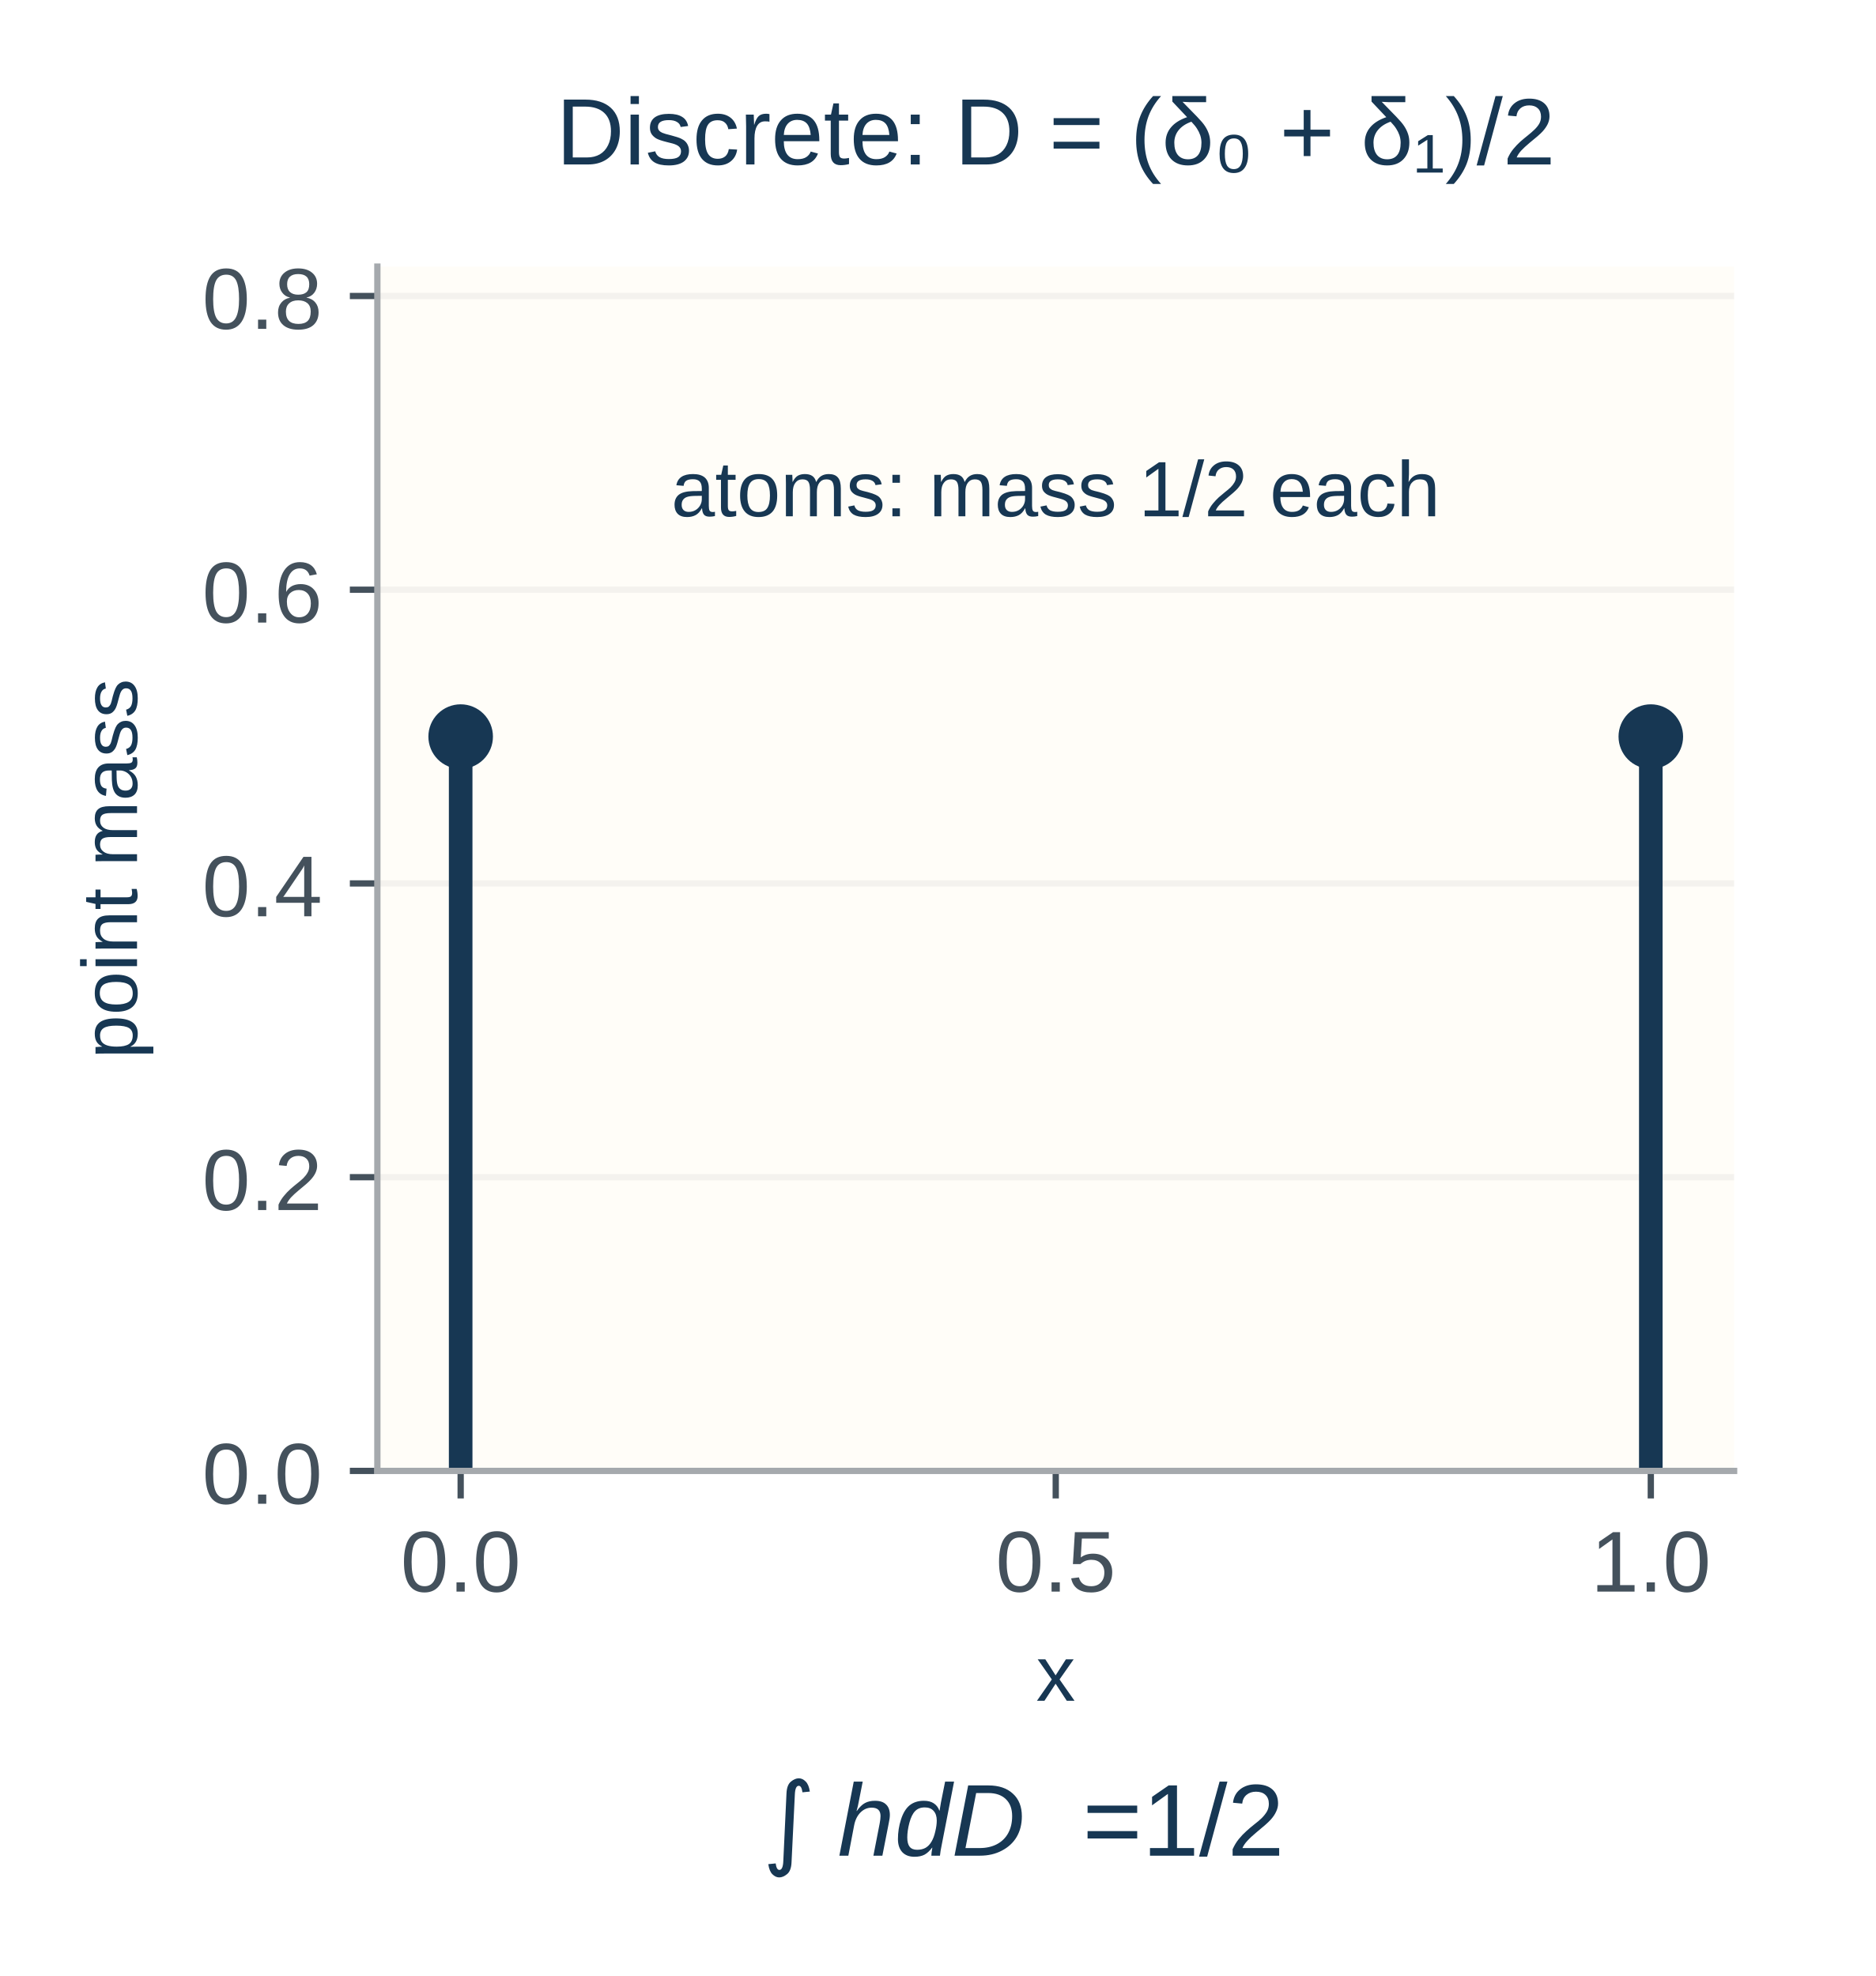
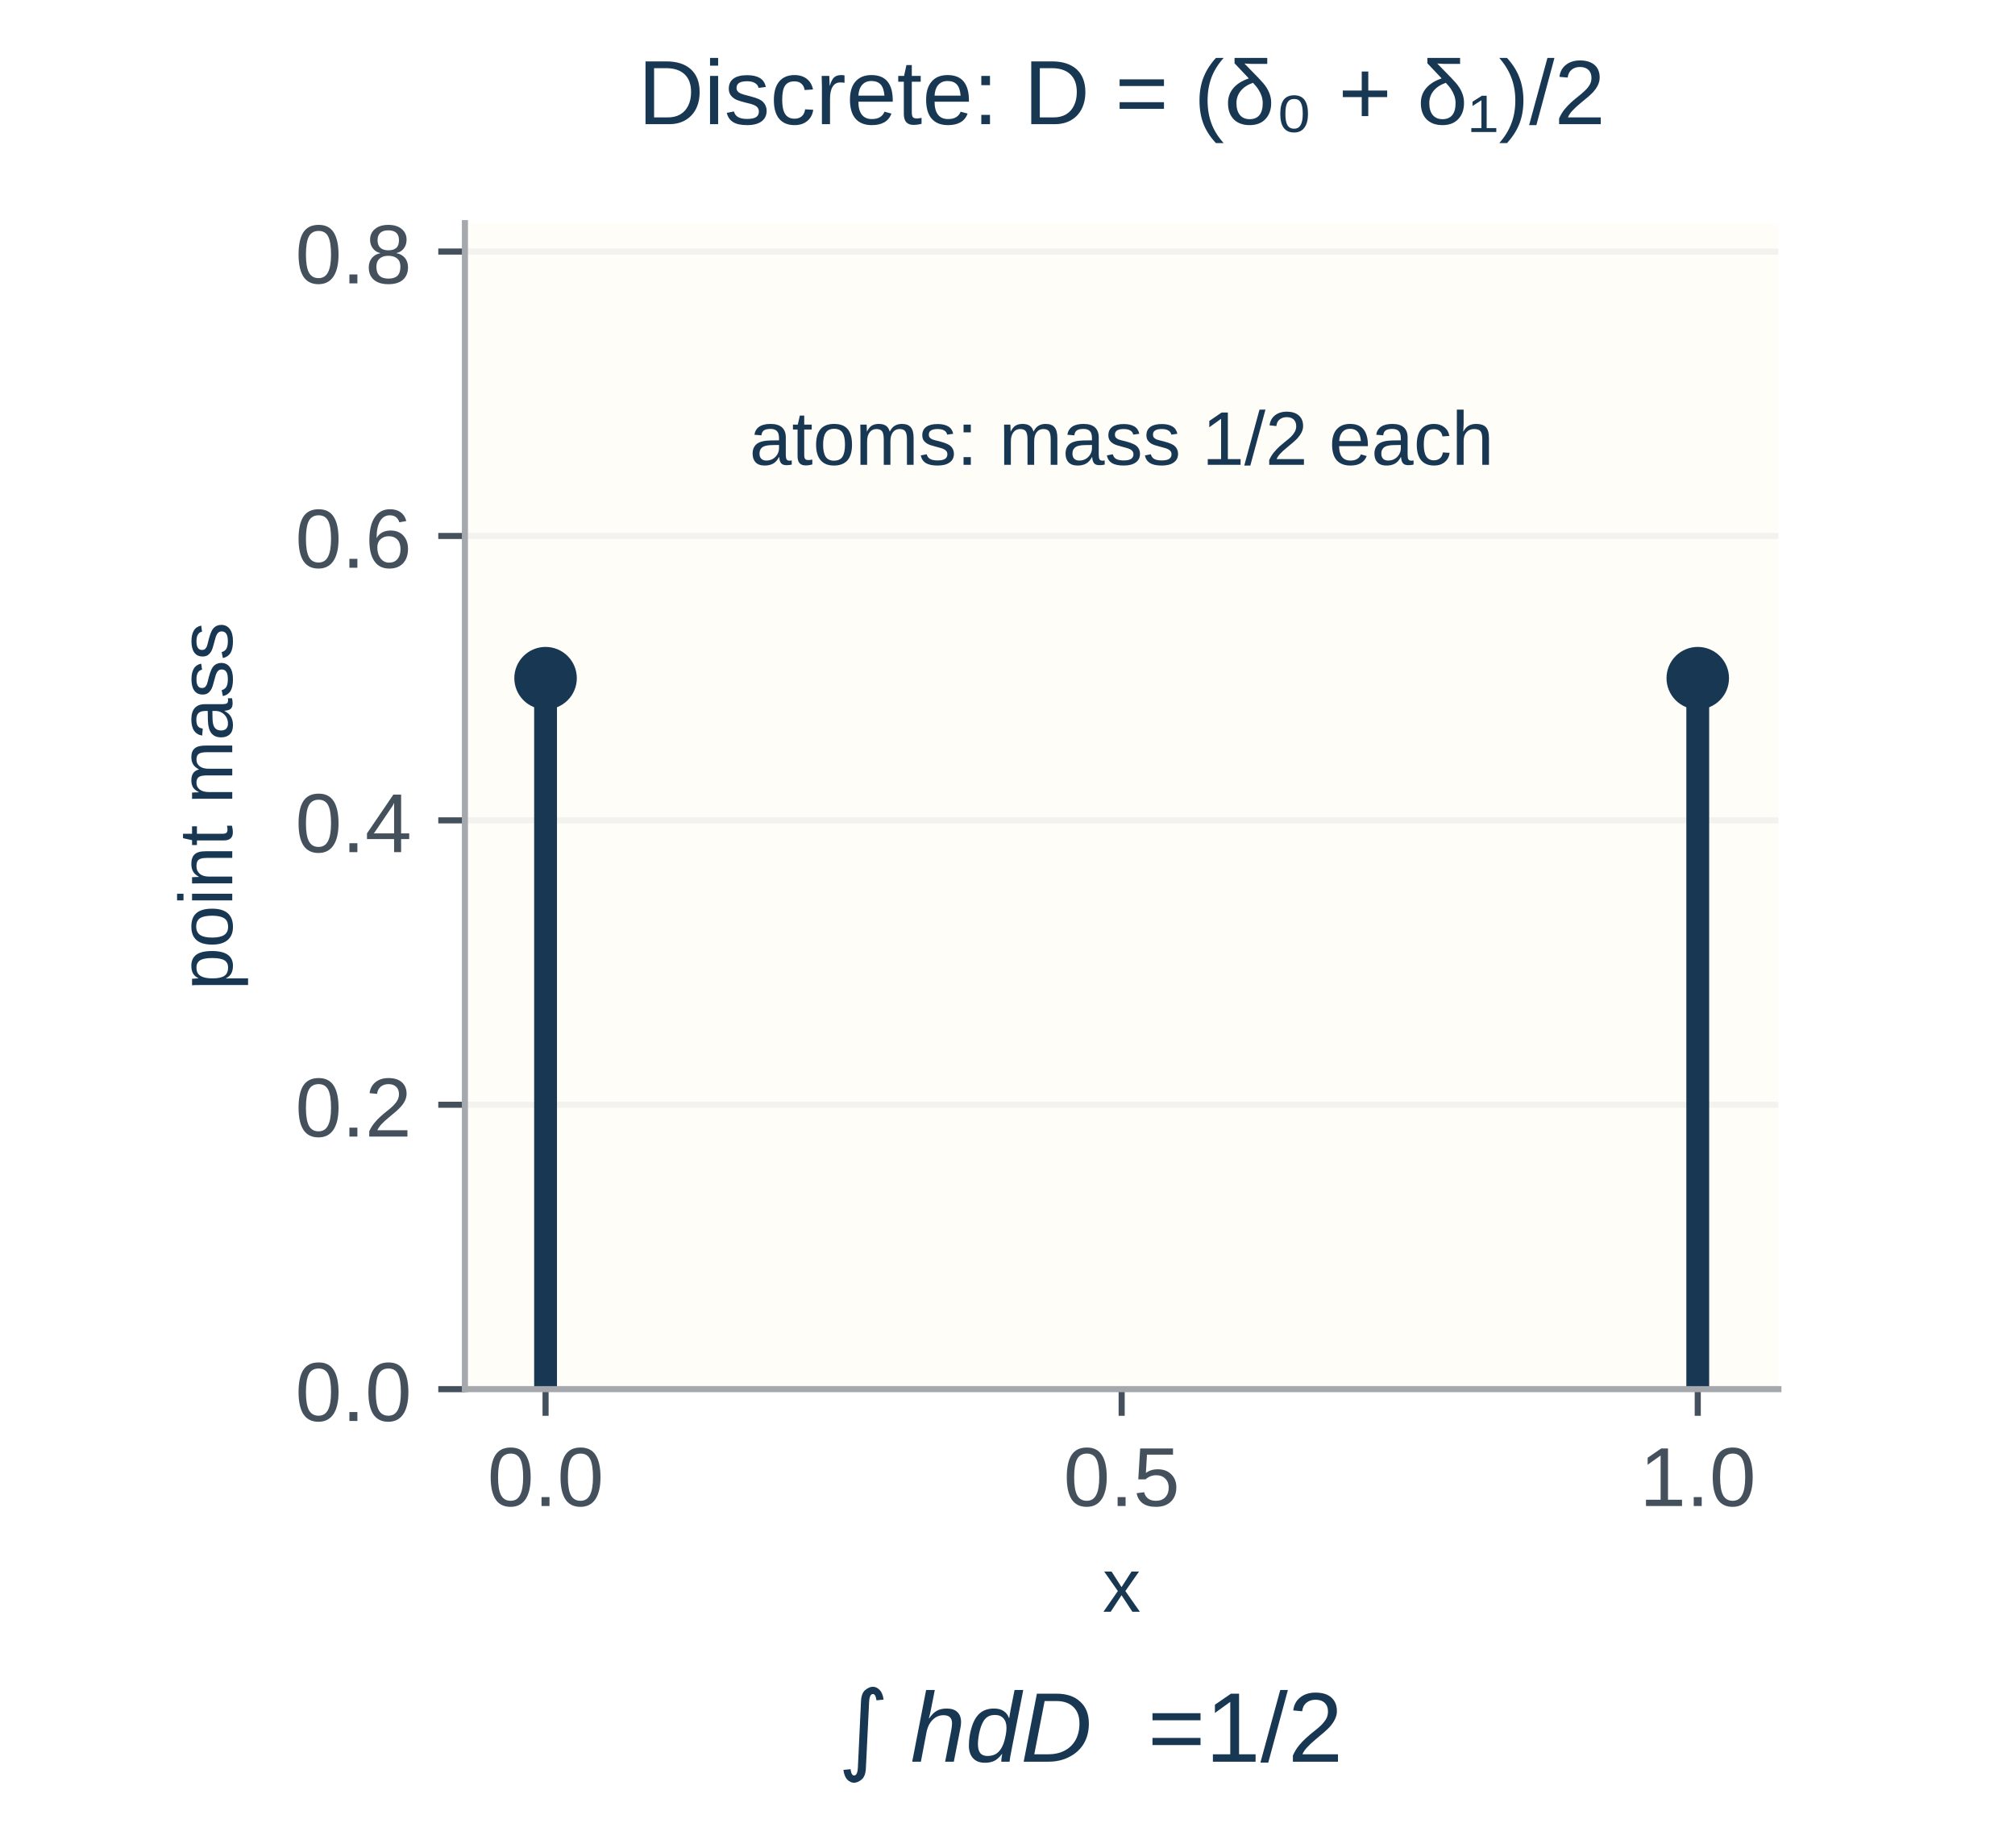
- <svg xmlns="http://www.w3.org/2000/svg" xmlns:xlink="http://www.w3.org/1999/xlink" version="1.1" viewBox="-2.628 28 238.577 251.395" width="238.577" height="251.395">
+ <svg xmlns="http://www.w3.org/2000/svg" xmlns:xlink="http://www.w3.org/1999/xlink" version="1.1" viewBox="-2.628 0 238.577 242.793" width="238.577" height="218.793">
  <defs>
    <style type="text/css">*{stroke-linecap:butt;stroke-linejoin:round;}</style>
    <path d="M 0 0  L 0 3.5  " id="m9206b47636" style="stroke:#44515c;stroke-width:0.8;" />
    <path d="M 0 0  L -3.5 0  " id="m163455e4a3" style="stroke:#44515c;stroke-width:0.8;" />
    <path d="M 0 3.606  C 0.956 3.606 1.873 3.226 2.55 2.55  C 3.226 1.873 3.606 0.956 3.606 0  C 3.606 -0.956 3.226 -1.873 2.55 -2.55  C 1.873 -3.226 0.956 -3.606 0 -3.606  C -0.956 -3.606 -1.873 -3.226 -2.55 -2.55  C -3.226 -1.873 -3.606 -0.956 -3.606 0  C -3.606 0.956 -3.226 1.873 -2.55 2.55  C -1.873 3.226 -0.956 3.606 0 3.606  z " id="m7fe6c48a3f" style="stroke:#173753;" />
    <path d="M 304.48 -60.259  L 304.48 -169.699  L 455.863 -169.699  L 455.863 -60.259  L 455.863 -60.259  L 304.48 -60.259  z " id="mb2a2f24494" style="stroke:#0b626b;stroke-opacity:0.25;" />
    <path d="M 552.991 -60.259  L 552.991 -153.684  L 704.375 -153.684  L 704.375 -60.259  L 704.375 -60.259  L 552.991 -60.259  z " id="m95f2cb5212" style="stroke:#0b626b;stroke-opacity:0.25;" />
-     <clipPath id="p69fdf36aba">
-       <rect height="153.216" width="172.577" x="45.372" y="61.92" />
+     <clipPath id="p71dfb6bc28">
+       <rect height="153.216" width="172.577" x="45.372" y="29.318" />
    </clipPath>
-     <clipPath id="pee0099d0f5">
-       <rect height="153.216" width="172.577" x="293.883" y="61.92" />
+     <clipPath id="p3d6b559b7d">
+       <rect height="153.216" width="172.577" x="293.883" y="29.318" />
    </clipPath>
-     <clipPath id="p72005c7a04">
-       <rect height="153.216" width="172.577" x="542.394" y="61.92" />
+     <clipPath id="p9979e11b5a">
+       <rect height="153.216" width="172.577" x="542.394" y="29.318" />
    </clipPath>
  </defs>
  <g id="axes_1">
    <g id="patch_2">
-       <path d="M 45.372 215.136  L 217.949 215.136  L 217.949 61.92  L 45.372 61.92  z " style="fill:#fffdf8;" />
+       <path d="M 45.372 182.534  L 217.949 182.534  L 217.949 29.318  L 45.372 29.318  z " style="fill:#fffdf8;" />
    </g>
    <g id="matplotlib.axis_1">
      <g id="xtick_1">
        <g id="line2d_1">
          <g>
-             <use style="fill:#44515c;stroke:#44515c;stroke-width:0.8;" x="55.968" xlink:href="#m9206b47636" y="215.136" />
+             <use style="fill:#44515c;stroke:#44515c;stroke-width:0.8;" x="55.968" xlink:href="#m9206b47636" y="182.534" />
          </g>
        </g>
        <g id="text_1">
-           <text style="fill:#44515c;font-family:Arial, sans-serif;font-size:11px;font-stretch:normal;font-style:normal;font-weight:normal;text-anchor:middle;" transform="rotate(-0, 55.96842, 230.4943)" x="55.968" y="230.494">0.0</text>
+           <text style="fill:#44515c;font-family:Arial, sans-serif;font-size:11px;font-stretch:normal;font-style:normal;font-weight:normal;text-anchor:middle;" transform="rotate(-0, 55.96842, 197.8924)" x="55.968" y="197.892">0.0</text>
        </g>
      </g>
      <g id="xtick_2">
        <g id="line2d_2">
          <g>
-             <use style="fill:#44515c;stroke:#44515c;stroke-width:0.8;" x="131.66" xlink:href="#m9206b47636" y="215.136" />
+             <use style="fill:#44515c;stroke:#44515c;stroke-width:0.8;" x="131.66" xlink:href="#m9206b47636" y="182.534" />
          </g>
        </g>
        <g id="text_2">
-           <text style="fill:#44515c;font-family:Arial, sans-serif;font-size:11px;font-stretch:normal;font-style:normal;font-weight:normal;text-anchor:middle;" transform="rotate(-0, 131.6602, 230.4943)" x="131.66" y="230.494">0.5</text>
+           <text style="fill:#44515c;font-family:Arial, sans-serif;font-size:11px;font-stretch:normal;font-style:normal;font-weight:normal;text-anchor:middle;" transform="rotate(-0, 131.6602, 197.8924)" x="131.66" y="197.892">0.5</text>
        </g>
      </g>
      <g id="xtick_3">
        <g id="line2d_3">
          <g>
-             <use style="fill:#44515c;stroke:#44515c;stroke-width:0.8;" x="207.352" xlink:href="#m9206b47636" y="215.136" />
+             <use style="fill:#44515c;stroke:#44515c;stroke-width:0.8;" x="207.352" xlink:href="#m9206b47636" y="182.534" />
          </g>
        </g>
        <g id="text_3">
-           <text style="fill:#44515c;font-family:Arial, sans-serif;font-size:11px;font-stretch:normal;font-style:normal;font-weight:normal;text-anchor:middle;" transform="rotate(-0, 207.352, 230.4943)" x="207.352" y="230.494">1.0</text>
+           <text style="fill:#44515c;font-family:Arial, sans-serif;font-size:11px;font-stretch:normal;font-style:normal;font-weight:normal;text-anchor:middle;" transform="rotate(-0, 207.352, 197.8924)" x="207.352" y="197.892">1.0</text>
        </g>
      </g>
      <g id="text_4">
-         <text style="fill:#173753;font-family:Arial, sans-serif;font-size:10px;font-stretch:normal;font-style:normal;font-weight:normal;text-anchor:middle;" transform="rotate(-0, 131.6602, 244.3804)" x="131.66" y="244.38">x</text>
+         <text style="fill:#173753;font-family:Arial, sans-serif;font-size:10px;font-stretch:normal;font-style:normal;font-weight:normal;text-anchor:middle;" transform="rotate(-0, 131.6602, 211.7785)" x="131.66" y="211.779">x</text>
      </g>
    </g>
    <g id="matplotlib.axis_2">
      <g id="ytick_1">
        <g id="line2d_4">
-           <path clip-path="url(#p69fdf36aba)" d="M 45.372 215.136  L 217.949 215.136  " style="fill:none;stroke:#b0b0b0;stroke-linecap:square;stroke-opacity:0.13;stroke-width:0.8;" />
+           <path clip-path="url(#p71dfb6bc28)" d="M 45.372 182.534  L 217.949 182.534  " style="fill:none;stroke:#b0b0b0;stroke-linecap:square;stroke-opacity:0.13;stroke-width:0.8;" />
        </g>
        <g id="line2d_5">
          <g>
-             <use style="fill:#44515c;stroke:#44515c;stroke-width:0.8;" x="45.372" xlink:href="#m163455e4a3" y="215.136" />
+             <use style="fill:#44515c;stroke:#44515c;stroke-width:0.8;" x="45.372" xlink:href="#m163455e4a3" y="182.534" />
          </g>
        </g>
        <g id="text_5">
-           <text style="fill:#44515c;font-family:Arial, sans-serif;font-size:11px;font-stretch:normal;font-style:normal;font-weight:normal;text-anchor:end;" transform="rotate(-0, 38.37156, 219.3151)" x="38.372" y="219.315">0.0</text>
+           <text style="fill:#44515c;font-family:Arial, sans-serif;font-size:11px;font-stretch:normal;font-style:normal;font-weight:normal;text-anchor:end;" transform="rotate(-0, 38.37156, 186.7133)" x="38.372" y="186.713">0.0</text>
        </g>
      </g>
      <g id="ytick_2">
        <g id="line2d_6">
-           <path clip-path="url(#p69fdf36aba)" d="M 45.372 177.766  L 217.949 177.766  " style="fill:none;stroke:#b0b0b0;stroke-linecap:square;stroke-opacity:0.13;stroke-width:0.8;" />
+           <path clip-path="url(#p71dfb6bc28)" d="M 45.372 145.164  L 217.949 145.164  " style="fill:none;stroke:#b0b0b0;stroke-linecap:square;stroke-opacity:0.13;stroke-width:0.8;" />
        </g>
        <g id="line2d_7">
          <g>
-             <use style="fill:#44515c;stroke:#44515c;stroke-width:0.8;" x="45.372" xlink:href="#m163455e4a3" y="177.766" />
+             <use style="fill:#44515c;stroke:#44515c;stroke-width:0.8;" x="45.372" xlink:href="#m163455e4a3" y="145.164" />
          </g>
        </g>
        <g id="text_6">
-           <text style="fill:#44515c;font-family:Arial, sans-serif;font-size:11px;font-stretch:normal;font-style:normal;font-weight:normal;text-anchor:end;" transform="rotate(-0, 38.37156, 181.9454)" x="38.372" y="181.945">0.2</text>
+           <text style="fill:#44515c;font-family:Arial, sans-serif;font-size:11px;font-stretch:normal;font-style:normal;font-weight:normal;text-anchor:end;" transform="rotate(-0, 38.37156, 149.3435)" x="38.372" y="149.344">0.2</text>
        </g>
      </g>
      <g id="ytick_3">
        <g id="line2d_8">
-           <path clip-path="url(#p69fdf36aba)" d="M 45.372 140.396  L 217.949 140.396  " style="fill:none;stroke:#b0b0b0;stroke-linecap:square;stroke-opacity:0.13;stroke-width:0.8;" />
+           <path clip-path="url(#p71dfb6bc28)" d="M 45.372 107.795  L 217.949 107.795  " style="fill:none;stroke:#b0b0b0;stroke-linecap:square;stroke-opacity:0.13;stroke-width:0.8;" />
        </g>
        <g id="line2d_9">
          <g>
-             <use style="fill:#44515c;stroke:#44515c;stroke-width:0.8;" x="45.372" xlink:href="#m163455e4a3" y="140.396" />
+             <use style="fill:#44515c;stroke:#44515c;stroke-width:0.8;" x="45.372" xlink:href="#m163455e4a3" y="107.795" />
          </g>
        </g>
        <g id="text_7">
-           <text style="fill:#44515c;font-family:Arial, sans-serif;font-size:11px;font-stretch:normal;font-style:normal;font-weight:normal;text-anchor:end;" transform="rotate(-0, 38.37156, 144.5756)" x="38.372" y="144.576">0.4</text>
+           <text style="fill:#44515c;font-family:Arial, sans-serif;font-size:11px;font-stretch:normal;font-style:normal;font-weight:normal;text-anchor:end;" transform="rotate(-0, 38.37156, 111.9738)" x="38.372" y="111.974">0.4</text>
        </g>
      </g>
      <g id="ytick_4">
        <g id="line2d_10">
-           <path clip-path="url(#p69fdf36aba)" d="M 45.372 103.027  L 217.949 103.027  " style="fill:none;stroke:#b0b0b0;stroke-linecap:square;stroke-opacity:0.13;stroke-width:0.8;" />
+           <path clip-path="url(#p71dfb6bc28)" d="M 45.372 70.425  L 217.949 70.425  " style="fill:none;stroke:#b0b0b0;stroke-linecap:square;stroke-opacity:0.13;stroke-width:0.8;" />
        </g>
        <g id="line2d_11">
          <g>
-             <use style="fill:#44515c;stroke:#44515c;stroke-width:0.8;" x="45.372" xlink:href="#m163455e4a3" y="103.027" />
+             <use style="fill:#44515c;stroke:#44515c;stroke-width:0.8;" x="45.372" xlink:href="#m163455e4a3" y="70.425" />
          </g>
        </g>
        <g id="text_8">
-           <text style="fill:#44515c;font-family:Arial, sans-serif;font-size:11px;font-stretch:normal;font-style:normal;font-weight:normal;text-anchor:end;" transform="rotate(-0, 38.37156, 107.2059)" x="38.372" y="107.206">0.6</text>
+           <text style="fill:#44515c;font-family:Arial, sans-serif;font-size:11px;font-stretch:normal;font-style:normal;font-weight:normal;text-anchor:end;" transform="rotate(-0, 38.37156, 74.604)" x="38.372" y="74.604">0.6</text>
        </g>
      </g>
      <g id="ytick_5">
        <g id="line2d_12">
-           <path clip-path="url(#p69fdf36aba)" d="M 45.372 65.657  L 217.949 65.657  " style="fill:none;stroke:#b0b0b0;stroke-linecap:square;stroke-opacity:0.13;stroke-width:0.8;" />
+           <path clip-path="url(#p71dfb6bc28)" d="M 45.372 33.055  L 217.949 33.055  " style="fill:none;stroke:#b0b0b0;stroke-linecap:square;stroke-opacity:0.13;stroke-width:0.8;" />
        </g>
        <g id="line2d_13">
          <g>
-             <use style="fill:#44515c;stroke:#44515c;stroke-width:0.8;" x="45.372" xlink:href="#m163455e4a3" y="65.657" />
+             <use style="fill:#44515c;stroke:#44515c;stroke-width:0.8;" x="45.372" xlink:href="#m163455e4a3" y="33.055" />
          </g>
        </g>
        <g id="text_9">
-           <text style="fill:#44515c;font-family:Arial, sans-serif;font-size:11px;font-stretch:normal;font-style:normal;font-weight:normal;text-anchor:end;" transform="rotate(-0, 38.37156, 69.83612)" x="38.372" y="69.836">0.8</text>
+           <text style="fill:#44515c;font-family:Arial, sans-serif;font-size:11px;font-stretch:normal;font-style:normal;font-weight:normal;text-anchor:end;" transform="rotate(-0, 38.37156, 37.23424)" x="38.372" y="37.234">0.8</text>
        </g>
      </g>
      <g id="text_10">
-         <text style="fill:#173753;font-family:Arial, sans-serif;font-size:10px;font-stretch:normal;font-style:normal;font-weight:normal;text-anchor:middle;" transform="rotate(-90, 14.79844, 138.528)" x="14.798" y="138.528">point mass</text>
+         <text style="fill:#173753;font-family:Arial, sans-serif;font-size:10px;font-stretch:normal;font-style:normal;font-weight:normal;text-anchor:middle;" transform="rotate(-90, 14.79844, 105.9261)" x="14.798" y="105.926">point mass</text>
      </g>
    </g>
    <g id="LineCollection_1">
-       <path clip-path="url(#p69fdf36aba)" d="M 55.968 215.136  L 55.968 121.712  " style="fill:none;stroke:#173753;stroke-width:3;" />
-       <path clip-path="url(#p69fdf36aba)" d="M 207.352 215.136  L 207.352 121.712  " style="fill:none;stroke:#173753;stroke-width:3;" />
+       <path clip-path="url(#p71dfb6bc28)" d="M 55.968 182.534  L 55.968 89.11  " style="fill:none;stroke:#173753;stroke-width:3;" />
+       <path clip-path="url(#p71dfb6bc28)" d="M 207.352 182.534  L 207.352 89.11  " style="fill:none;stroke:#173753;stroke-width:3;" />
    </g>
    <g id="patch_3">
-       <path d="M 45.372 215.136  L 45.372 61.92  " style="fill:none;stroke:#a5a9ad;stroke-linecap:square;stroke-linejoin:miter;stroke-width:0.8;" />
+       <path d="M 45.372 182.534  L 45.372 29.318  " style="fill:none;stroke:#a5a9ad;stroke-linecap:square;stroke-linejoin:miter;stroke-width:0.8;" />
    </g>
    <g id="patch_4">
-       <path d="M 45.372 215.136  L 217.949 215.136  " style="fill:none;stroke:#a5a9ad;stroke-linecap:square;stroke-linejoin:miter;stroke-width:0.8;" />
+       <path d="M 45.372 182.534  L 217.949 182.534  " style="fill:none;stroke:#a5a9ad;stroke-linecap:square;stroke-linejoin:miter;stroke-width:0.8;" />
    </g>
    <g id="text_11">
-       <text style="fill:#173753;font-family:Arial, sans-serif;font-size:10px;font-stretch:normal;font-style:normal;font-weight:normal;text-anchor:middle;" transform="rotate(-0, 131.6602, 93.68429)" x="131.66" y="93.684">atoms: mass 1/2 each</text>
+       <text style="fill:#173753;font-family:Arial, sans-serif;font-size:10px;font-stretch:normal;font-style:normal;font-weight:normal;text-anchor:middle;" transform="rotate(-0, 131.6602, 61.08242)" x="131.66" y="61.082">atoms: mass 1/2 each</text>
    </g>
    <g id="text_12">
-       <g style="fill:#173753;" transform="translate(94.35022 264.1651)">
+       <g style="fill:#173753;" transform="translate(94.35022 231.5632)">
        <text>
          <tspan style="font-family:DejaVu Sans Display;font-size:13px;font-style:display;font-weight:display;" x="0" y="-0.078">∫</tspan>
          <tspan style="font-family:Arial, sans-serif;font-size:13px;font-style:oblique;font-weight:oblique;" x="9.572 19.922 28.174" y="-0.078">hdD</tspan>
          <tspan style="font-family:Arial, sans-serif;font-size:13px;font-style:book;font-weight:book;" x="40.717 54.142 62.413 66.293" y="-0.078">=1/2</tspan>
        </text>
      </g>
    </g>
    <g id="text_13">
-       <text style="fill:#173753;font-family:Arial, sans-serif;font-size:12px;font-stretch:normal;font-style:normal;font-weight:normal;text-anchor:middle;" transform="rotate(-0, 131.6602, 48.92)" x="131.66" y="48.92">Discrete: D = (δ₀ + δ₁)/2</text>
+       <text style="fill:#173753;font-family:Arial, sans-serif;font-size:12px;font-stretch:normal;font-style:normal;font-weight:normal;text-anchor:middle;" transform="rotate(-0, 131.6602, 16.31812)" x="131.66" y="16.318">Discrete: D = (δ₀ + δ₁)/2</text>
    </g>
    <g id="PathCollection_1">
-       <g clip-path="url(#p69fdf36aba)">
-         <use style="fill:#173753;stroke:#173753;" x="55.968" xlink:href="#m7fe6c48a3f" y="121.712" />
-         <use style="fill:#173753;stroke:#173753;" x="207.352" xlink:href="#m7fe6c48a3f" y="121.712" />
+       <g clip-path="url(#p71dfb6bc28)">
+         <use style="fill:#173753;stroke:#173753;" x="55.968" xlink:href="#m7fe6c48a3f" y="89.11" />
+         <use style="fill:#173753;stroke:#173753;" x="207.352" xlink:href="#m7fe6c48a3f" y="89.11" />
      </g>
    </g>
  </g>
</svg>
